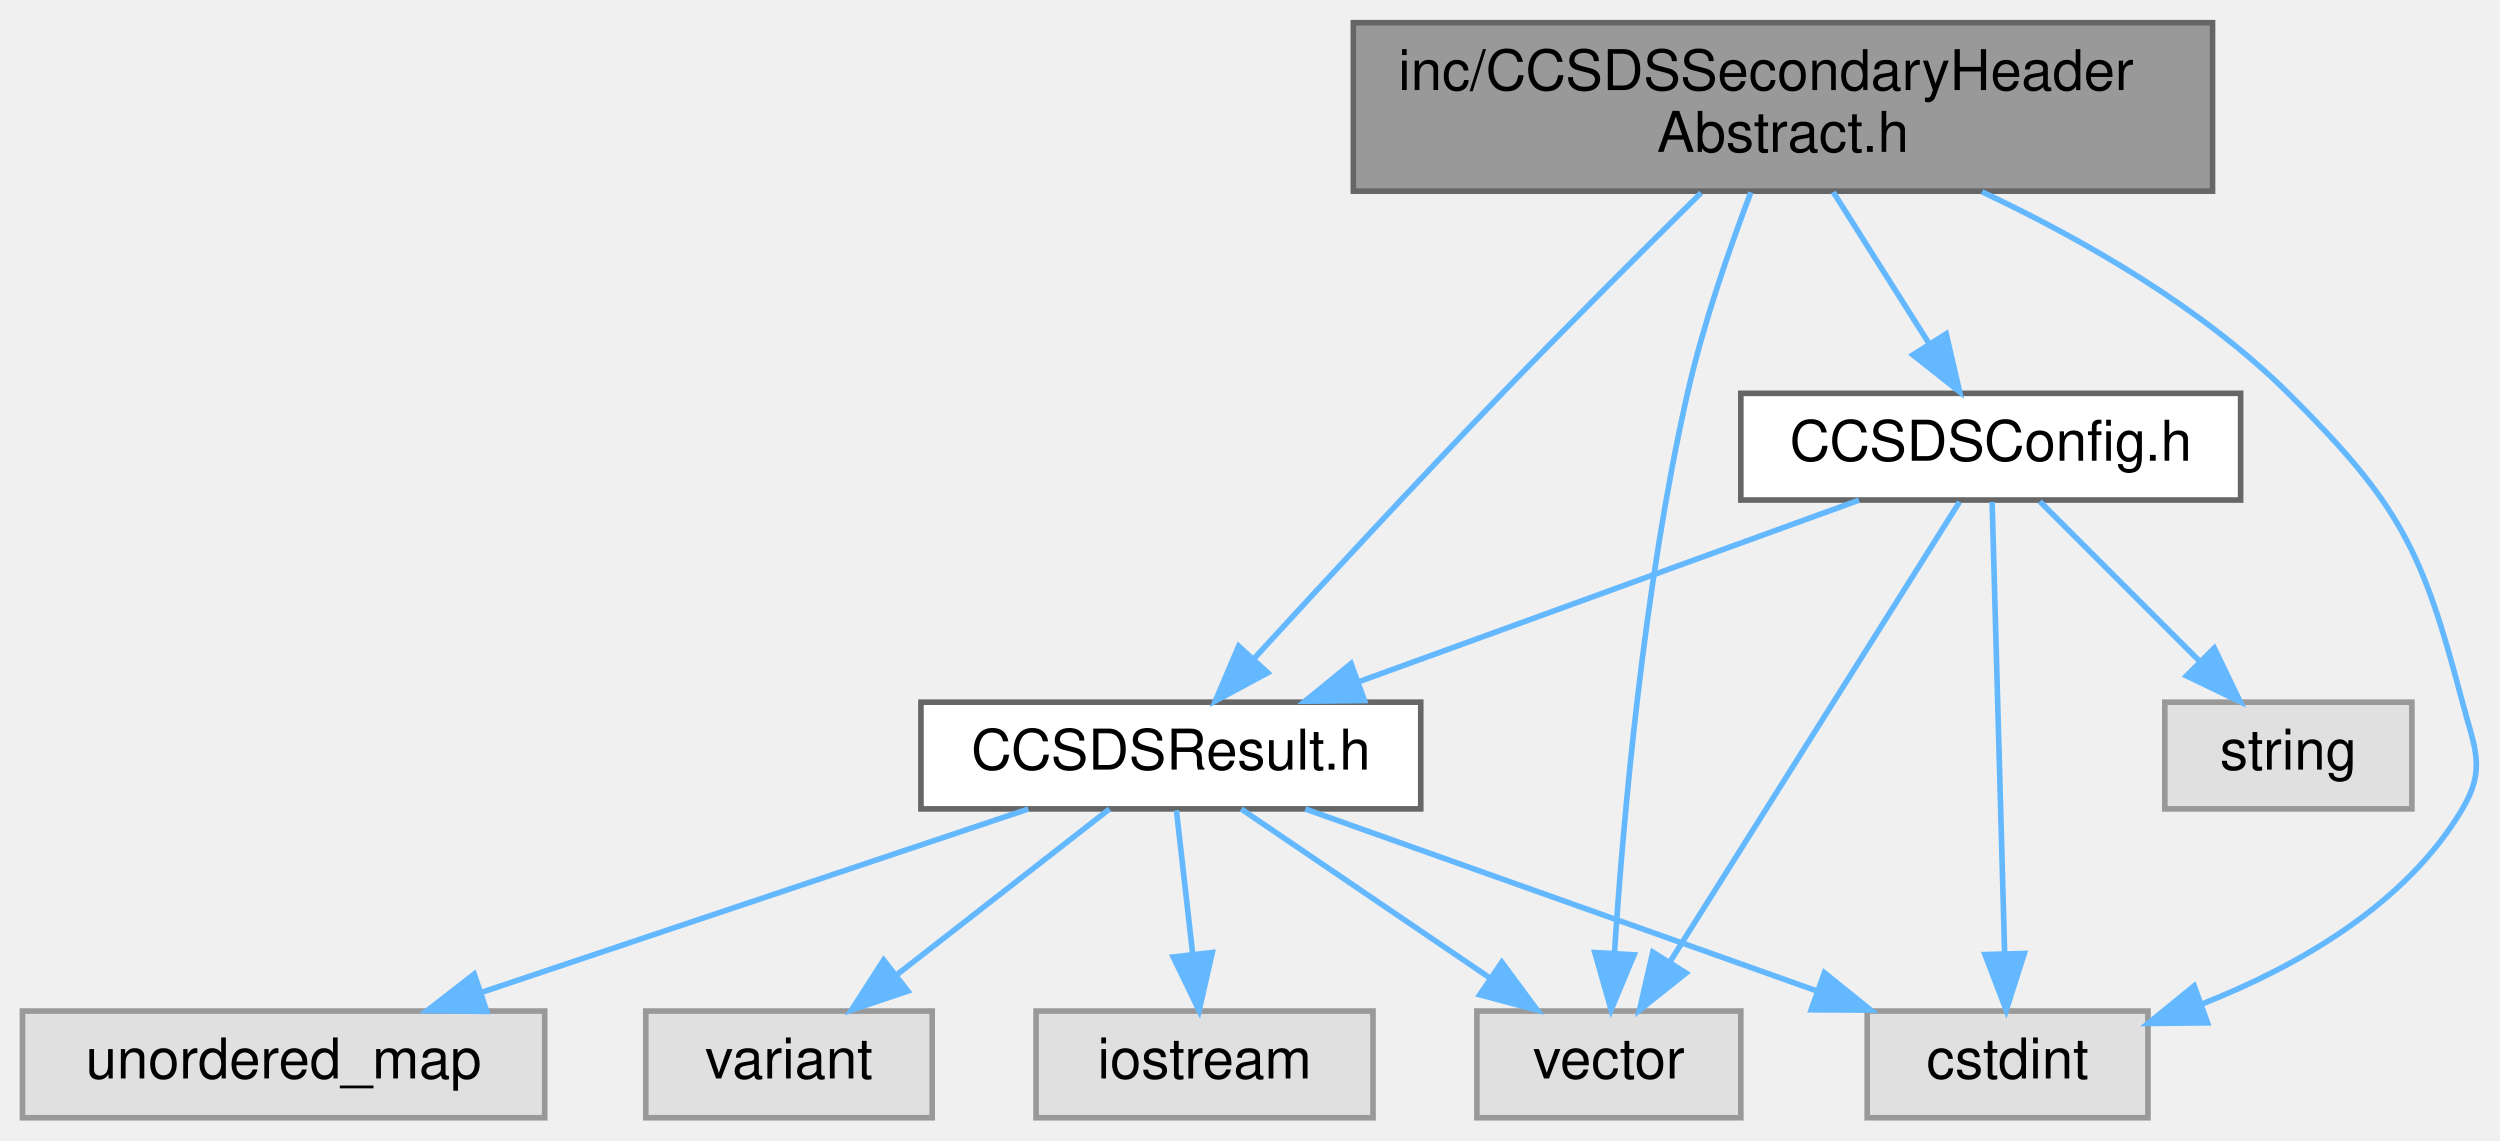
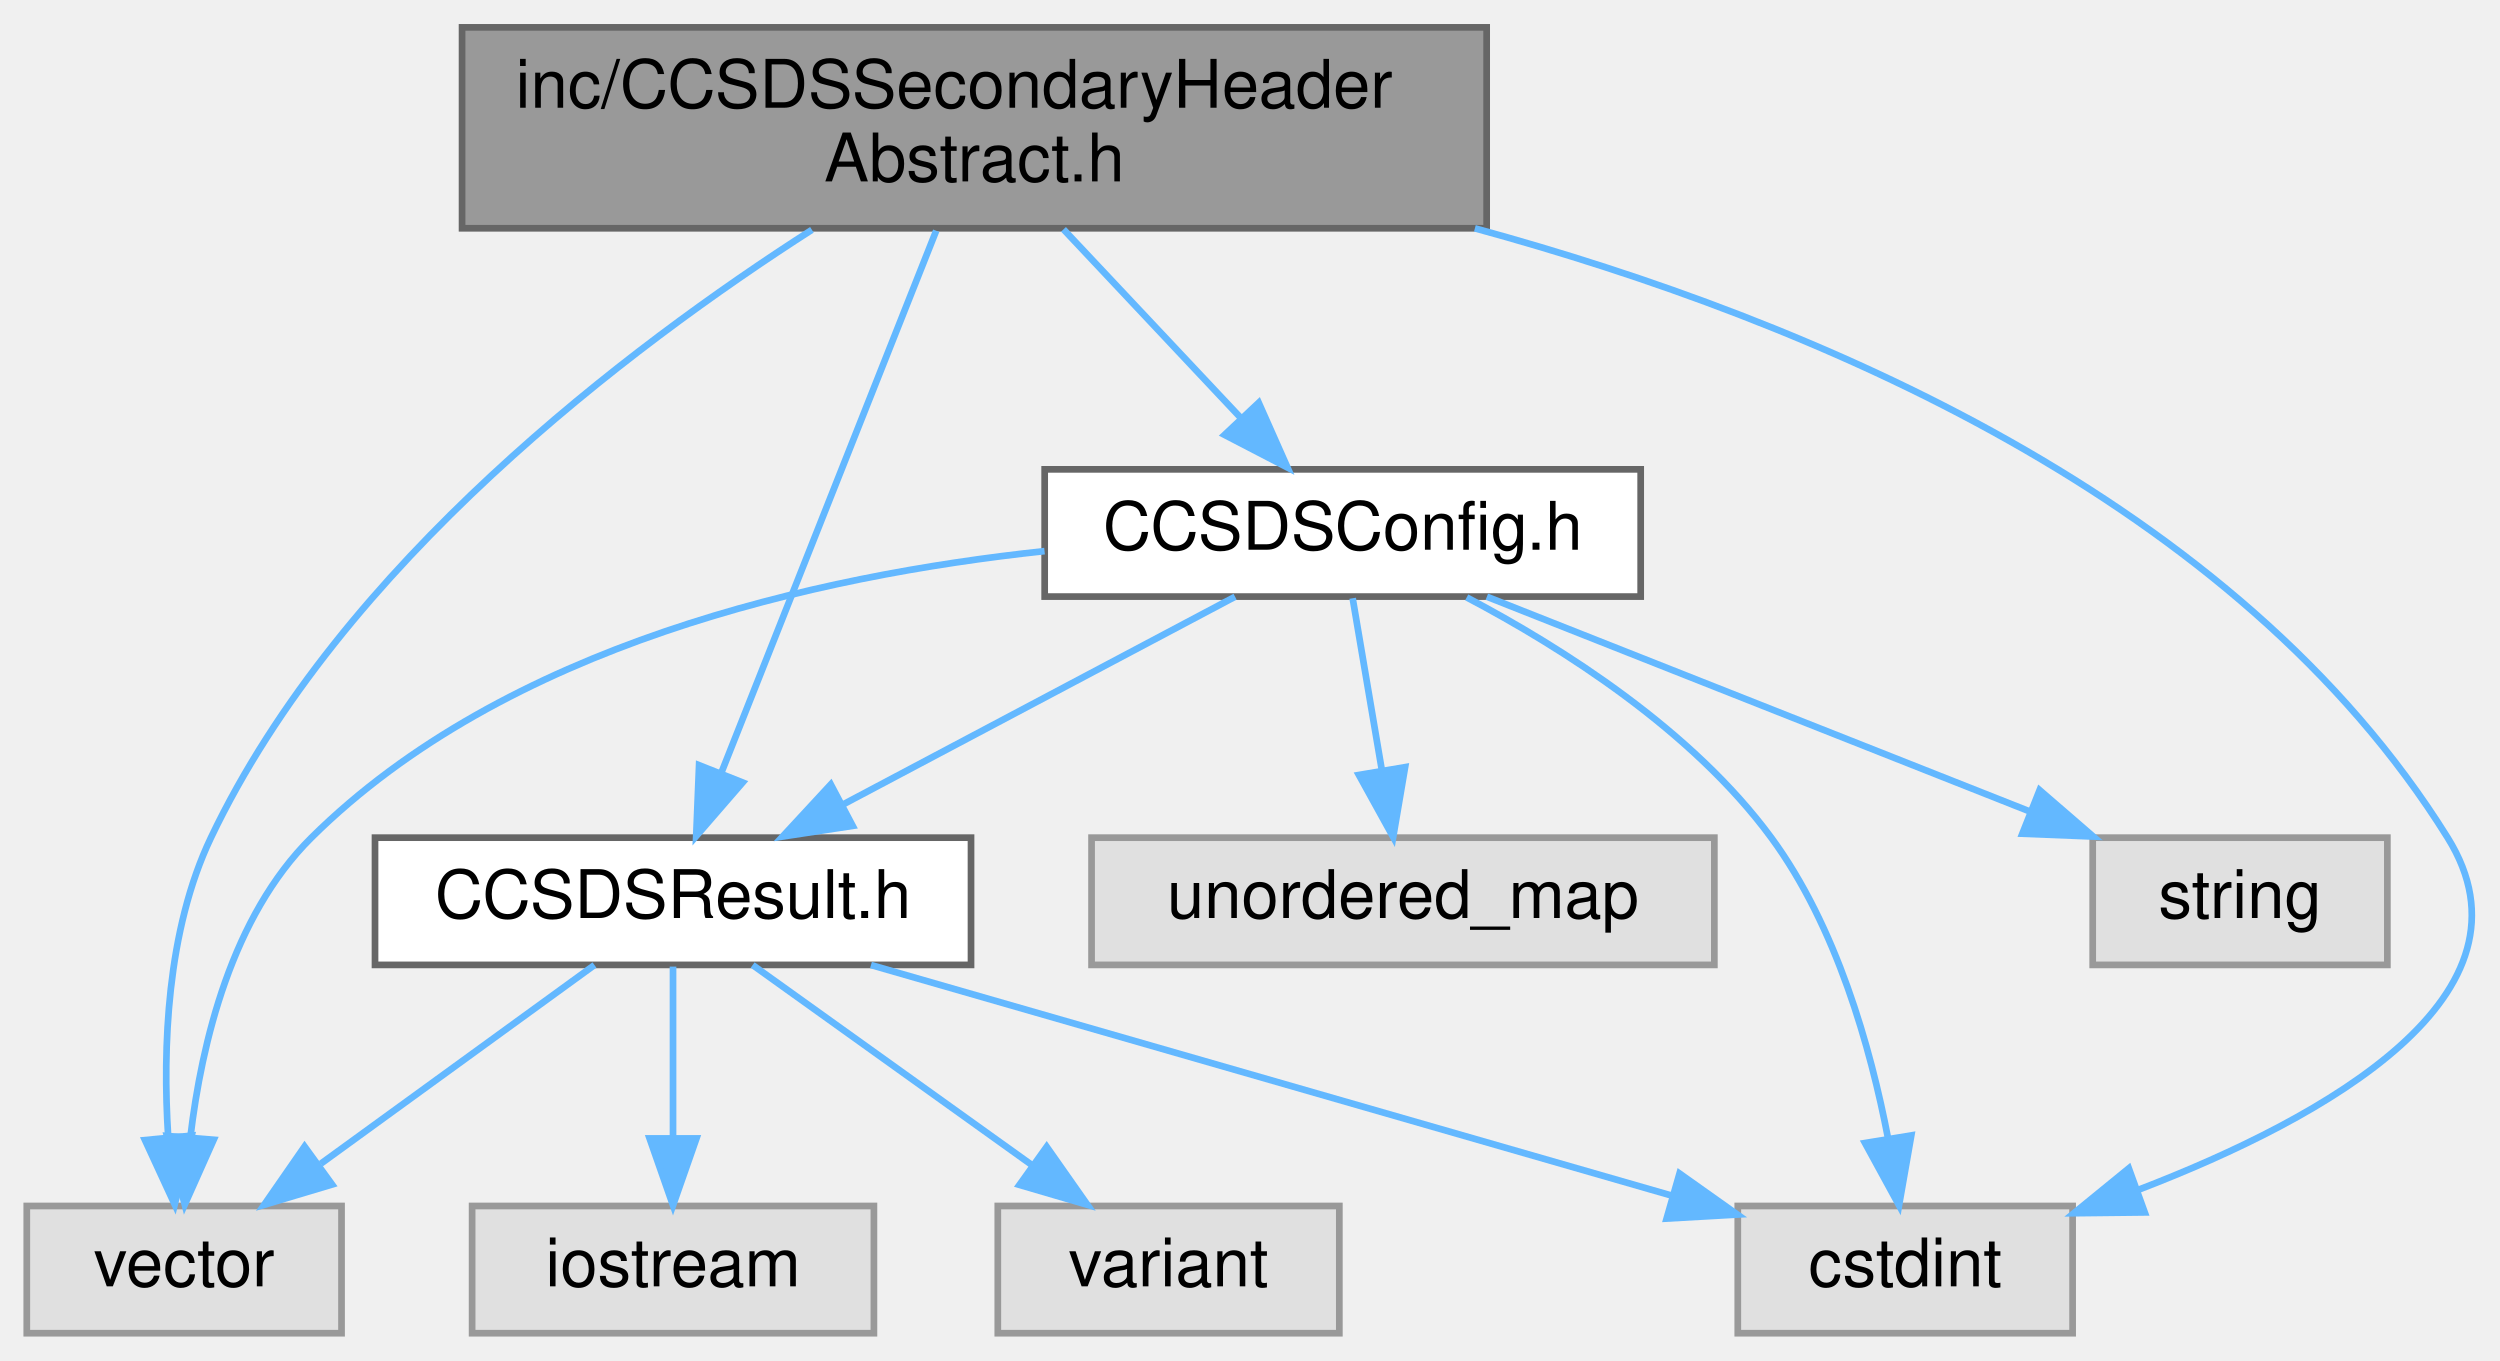
- <svg xmlns="http://www.w3.org/2000/svg" xmlns:xlink="http://www.w3.org/1999/xlink" width="445pt" height="203pt" viewBox="0.00 0.00 445.19 203.00">
+ <svg xmlns="http://www.w3.org/2000/svg" xmlns:xlink="http://www.w3.org/1999/xlink" width="373pt" height="203pt" viewBox="0.00 0.00 373.32 203.00">
  <g id="graph0" class="graph" transform="scale(1 1) rotate(0) translate(4 199)">
    <g id="Node000001" class="node">
      <g id="a_Node000001">
        <a xlink:title=" ">
-           <polygon fill="#999999" stroke="#666666" points="390,-195 237,-195 237,-165 390,-165 390,-195" />
-           <text text-anchor="start" x="245" y="-183" font-family="Helvetica,sans-Serif" font-size="10.00">inc/CCSDSSecondaryHeader</text>
-           <text text-anchor="middle" x="313.5" y="-172" font-family="Helvetica,sans-Serif" font-size="10.00">Abstract.h</text>
+           <polygon fill="#999999" stroke="#666666" points="218,-195 65,-195 65,-165 218,-165 218,-195" />
+           <text text-anchor="start" x="73" y="-183" font-family="Helvetica,sans-Serif" font-size="10.00">inc/CCSDSSecondaryHeader</text>
+           <text text-anchor="middle" x="141.5" y="-172" font-family="Helvetica,sans-Serif" font-size="10.00">Abstract.h</text>
        </a>
      </g>
    </g>
    <g id="Node000002" class="node">
      <g id="a_Node000002">
        <a xlink:href="CCSDSResult_8h.html" target="_top" xlink:title=" ">
-           <polygon fill="white" stroke="#666666" points="249,-74 160,-74 160,-55 249,-55 249,-74" />
-           <text text-anchor="middle" x="204.5" y="-62" font-family="Helvetica,sans-Serif" font-size="10.00">CCSDSResult.h</text>
+           <polygon fill="white" stroke="#666666" points="141,-74 52,-74 52,-55 141,-55 141,-74" />
+           <text text-anchor="middle" x="96.5" y="-62" font-family="Helvetica,sans-Serif" font-size="10.00">CCSDSResult.h</text>
        </a>
      </g>
    </g>
    <g id="edge1_Node000001_Node000002" class="edge">
      <g id="a_edge1_Node000001_Node000002">
        <a xlink:title=" ">
-           <path fill="none" stroke="#63b8ff" d="M298.92,-164.7C288.87,-154.77 275.26,-141.2 263.5,-129 248.25,-113.18 231.2,-94.75 219.37,-81.83" />
-           <polygon fill="#63b8ff" stroke="#63b8ff" points="221.75,-79.24 212.42,-74.22 216.58,-83.97 221.75,-79.24" />
+           <path fill="none" stroke="#63b8ff" d="M135.8,-164.63C127.63,-144.03 112.61,-106.12 103.69,-83.63" />
+           <polygon fill="#63b8ff" stroke="#63b8ff" points="106.9,-82.24 99.96,-74.23 100.39,-84.82 106.9,-82.24" />
+         </a>
+       </g>
+     </g>
+     <g id="Node000004" class="node">
+       <g id="a_Node000004">
+         <a xlink:title=" ">
+           <polygon fill="#e0e0e0" stroke="#999999" points="47,-19 0,-19 0,0 47,0 47,-19" />
+           <text text-anchor="middle" x="23.5" y="-7" font-family="Helvetica,sans-Serif" font-size="10.00">vector</text>
+         </a>
+       </g>
+     </g>
+     <g id="edge6_Node000001_Node000004" class="edge">
+       <g id="a_edge6_Node000001_Node000004">
+         <a xlink:title=" ">
+           <path fill="none" stroke="#63b8ff" d="M117.24,-164.77C89.96,-147.28 46.95,-114.81 27.5,-74 20.88,-60.12 20.28,-42.55 21.11,-29.42" />
+           <polygon fill="#63b8ff" stroke="#63b8ff" points="24.62,-29.51 22.09,-19.22 17.65,-28.84 24.62,-29.51" />
        </a>
      </g>
    </g>
    <g id="Node000005" class="node">
      <g id="a_Node000005">
        <a xlink:title=" ">
-           <polygon fill="#e0e0e0" stroke="#999999" points="306,-19 259,-19 259,0 306,0 306,-19" />
-           <text text-anchor="middle" x="282.5" y="-7" font-family="Helvetica,sans-Serif" font-size="10.00">vector</text>
+           <polygon fill="#e0e0e0" stroke="#999999" points="305.5,-19 255.5,-19 255.5,0 305.5,0 305.5,-19" />
+           <text text-anchor="middle" x="280.5" y="-7" font-family="Helvetica,sans-Serif" font-size="10.00">cstdint</text>
        </a>
      </g>
    </g>
-     <g id="edge12_Node000001_Node000005" class="edge">
-       <g id="a_edge12_Node000001_Node000005">
+     <g id="edge7_Node000001_Node000005" class="edge">
+       <g id="a_edge7_Node000001_Node000005">
        <a xlink:title=" ">
-           <path fill="none" stroke="#63b8ff" d="M307.78,-164.79C304.02,-154.91 299.29,-141.34 296.5,-129 288.64,-94.27 285.02,-52.76 283.49,-29.23" />
-           <polygon fill="#63b8ff" stroke="#63b8ff" points="286.99,-29.01 282.9,-19.23 280,-29.42 286.99,-29.01" />
+           <path fill="none" stroke="#63b8ff" d="M216.24,-164.99C266.86,-151.17 330.06,-124.47 361.5,-74 376.12,-50.53 343.47,-32.23 315.35,-21.43" />
+           <polygon fill="#63b8ff" stroke="#63b8ff" points="316.27,-18.04 305.68,-17.92 313.89,-24.62 316.27,-18.04" />
+         </a>
+       </g>
+     </g>
+     <g id="Node000007" class="node">
+       <g id="a_Node000007">
+         <a xlink:href="CCSDSConfig_8h.html" target="_top" xlink:title=" ">
+           <polygon fill="white" stroke="#666666" points="241,-129 152,-129 152,-110 241,-110 241,-129" />
+           <text text-anchor="middle" x="196.5" y="-117" font-family="Helvetica,sans-Serif" font-size="10.00">CCSDSConfig.h</text>
+         </a>
+       </g>
+     </g>
+     <g id="edge8_Node000001_Node000007" class="edge">
+       <g id="a_edge8_Node000001_Node000007">
+         <a xlink:title=" ">
+           <path fill="none" stroke="#63b8ff" d="M154.81,-164.84C162.8,-156.35 172.98,-145.52 181.28,-136.69" />
+           <polygon fill="#63b8ff" stroke="#63b8ff" points="183.96,-138.95 188.26,-129.27 178.86,-134.15 183.96,-138.95" />
+         </a>
+       </g>
+     </g>
+     <g id="Node000003" class="node">
+       <g id="a_Node000003">
+         <a xlink:title=" ">
+           <polygon fill="#e0e0e0" stroke="#999999" points="196,-19 145,-19 145,0 196,0 196,-19" />
+           <text text-anchor="middle" x="170.5" y="-7" font-family="Helvetica,sans-Serif" font-size="10.00">variant</text>
+         </a>
+       </g>
+     </g>
+     <g id="edge2_Node000002_Node000003" class="edge">
+       <g id="a_edge2_Node000002_Node000003">
+         <a xlink:title=" ">
+           <path fill="none" stroke="#63b8ff" d="M108.39,-54.98C119.65,-46.92 136.79,-34.65 150.21,-25.03" />
+           <polygon fill="#63b8ff" stroke="#63b8ff" points="152.3,-27.84 158.39,-19.17 148.23,-22.15 152.3,-27.84" />
+         </a>
+       </g>
+     </g>
+     <g id="edge3_Node000002_Node000004" class="edge">
+       <g id="a_edge3_Node000002_Node000004">
+         <a xlink:title=" ">
+           <path fill="none" stroke="#63b8ff" d="M84.77,-54.98C73.77,-47 57.08,-34.88 43.9,-25.31" />
+           <polygon fill="#63b8ff" stroke="#63b8ff" points="45.59,-22.21 35.44,-19.17 41.48,-27.88 45.59,-22.21" />
+         </a>
+       </g>
+     </g>
+     <g id="edge4_Node000002_Node000005" class="edge">
+       <g id="a_edge4_Node000002_Node000005">
+         <a xlink:title=" ">
+           <path fill="none" stroke="#63b8ff" d="M126.06,-54.98C158.7,-45.58 211.19,-30.46 245.77,-20.51" />
+           <polygon fill="#63b8ff" stroke="#63b8ff" points="246.8,-23.85 255.44,-17.72 244.87,-17.12 246.8,-23.85" />
        </a>
      </g>
    </g>
    <g id="Node000006" class="node">
      <g id="a_Node000006">
        <a xlink:title=" ">
-           <polygon fill="#e0e0e0" stroke="#999999" points="378.5,-19 328.5,-19 328.5,0 378.5,0 378.5,-19" />
-           <text text-anchor="middle" x="353.5" y="-7" font-family="Helvetica,sans-Serif" font-size="10.00">cstdint</text>
-         </a>
-       </g>
-     </g>
-     <g id="edge13_Node000001_Node000006" class="edge">
-       <g id="a_edge13_Node000001_Node000006">
-         <a xlink:title=" ">
-           <path fill="none" stroke="#63b8ff" d="M348.95,-164.88C366.87,-156.45 388.03,-144.37 403.5,-129 423.4,-109.22 427.38,-101.14 434.5,-74 436.64,-65.83 438.8,-62.27 434.5,-55 424.46,-38.03 405.4,-27.1 388.28,-20.32" />
-           <polygon fill="#63b8ff" stroke="#63b8ff" points="389.11,-16.9 378.52,-16.79 386.73,-23.48 389.11,-16.9" />
-         </a>
-       </g>
-     </g>
-     <g id="Node000008" class="node">
-       <g id="a_Node000008">
-         <a xlink:href="CCSDSConfig_8h.html" target="_top" xlink:title=" ">
-           <polygon fill="white" stroke="#666666" points="395,-129 306,-129 306,-110 395,-110 395,-129" />
-           <text text-anchor="middle" x="350.5" y="-117" font-family="Helvetica,sans-Serif" font-size="10.00">CCSDSConfig.h</text>
-         </a>
-       </g>
-     </g>
-     <g id="edge7_Node000001_Node000008" class="edge">
-       <g id="a_edge7_Node000001_Node000008">
-         <a xlink:title=" ">
-           <path fill="none" stroke="#63b8ff" d="M322.46,-164.84C327.61,-156.69 334.12,-146.4 339.57,-137.78" />
-           <polygon fill="#63b8ff" stroke="#63b8ff" points="342.57,-139.59 344.96,-129.27 336.65,-135.85 342.57,-139.59" />
-         </a>
-       </g>
-     </g>
-     <g id="Node000003" class="node">
-       <g id="a_Node000003">
-         <a xlink:title=" ">
-           <polygon fill="#e0e0e0" stroke="#999999" points="93,-19 0,-19 0,0 93,0 93,-19" />
-           <text text-anchor="middle" x="46.5" y="-7" font-family="Helvetica,sans-Serif" font-size="10.00">unordered_map</text>
-         </a>
-       </g>
-     </g>
-     <g id="edge2_Node000002_Node000003" class="edge">
-       <g id="a_edge2_Node000002_Node000003">
-         <a xlink:title=" ">
-           <path fill="none" stroke="#63b8ff" d="M179.11,-54.98C152.7,-46.13 111.15,-32.19 81.61,-22.28" />
-           <polygon fill="#63b8ff" stroke="#63b8ff" points="82.68,-18.94 72.08,-19.08 80.45,-25.58 82.68,-18.94" />
-         </a>
-       </g>
-     </g>
-     <g id="Node000004" class="node">
-       <g id="a_Node000004">
-         <a xlink:title=" ">
-           <polygon fill="#e0e0e0" stroke="#999999" points="162,-19 111,-19 111,0 162,0 162,-19" />
-           <text text-anchor="middle" x="136.5" y="-7" font-family="Helvetica,sans-Serif" font-size="10.00">variant</text>
-         </a>
-       </g>
-     </g>
-     <g id="edge3_Node000002_Node000004" class="edge">
-       <g id="a_edge3_Node000002_Node000004">
-         <a xlink:title=" ">
-           <path fill="none" stroke="#63b8ff" d="M193.57,-54.98C183.42,-47.07 168.08,-35.11 155.85,-25.58" />
-           <polygon fill="#63b8ff" stroke="#63b8ff" points="157.66,-22.56 147.62,-19.17 153.36,-28.08 157.66,-22.56" />
-         </a>
-       </g>
-     </g>
-     <g id="edge4_Node000002_Node000005" class="edge">
-       <g id="a_edge4_Node000002_Node000005">
-         <a xlink:title=" ">
-           <path fill="none" stroke="#63b8ff" d="M217.03,-54.98C228.9,-46.92 246.96,-34.65 261.11,-25.03" />
-           <polygon fill="#63b8ff" stroke="#63b8ff" points="263.44,-27.69 269.74,-19.17 259.5,-21.9 263.44,-27.69" />
+           <polygon fill="#e0e0e0" stroke="#999999" points="126.5,-19 66.5,-19 66.5,0 126.5,0 126.5,-19" />
+           <text text-anchor="middle" x="96.5" y="-7" font-family="Helvetica,sans-Serif" font-size="10.00">iostream</text>
        </a>
      </g>
    </g>
    <g id="edge5_Node000002_Node000006" class="edge">
      <g id="a_edge5_Node000002_Node000006">
        <a xlink:title=" ">
-           <path fill="none" stroke="#63b8ff" d="M228.44,-54.98C253.06,-46.23 291.62,-32.51 319.42,-22.62" />
-           <polygon fill="#63b8ff" stroke="#63b8ff" points="320.88,-25.82 329.12,-19.17 318.53,-19.22 320.88,-25.82" />
+           <path fill="none" stroke="#63b8ff" d="M96.5,-54.75C96.5,-47.8 96.5,-37.85 96.5,-29.13" />
+           <polygon fill="#63b8ff" stroke="#63b8ff" points="100,-29.09 96.5,-19.09 93,-29.09 100,-29.09" />
        </a>
      </g>
    </g>
-     <g id="Node000007" class="node">
-       <g id="a_Node000007">
+     <g id="edge12_Node000007_Node000002" class="edge">
+       <g id="a_edge12_Node000007_Node000002">
        <a xlink:title=" ">
-           <polygon fill="#e0e0e0" stroke="#999999" points="240.5,-19 180.5,-19 180.5,0 240.5,0 240.5,-19" />
-           <text text-anchor="middle" x="210.5" y="-7" font-family="Helvetica,sans-Serif" font-size="10.00">iostream</text>
+           <path fill="none" stroke="#63b8ff" d="M180.43,-109.98C164.64,-101.61 140.28,-88.7 121.87,-78.95" />
+           <polygon fill="#63b8ff" stroke="#63b8ff" points="123.33,-75.76 112.86,-74.17 120.06,-81.95 123.33,-75.76" />
        </a>
      </g>
    </g>
-     <g id="edge6_Node000002_Node000007" class="edge">
-       <g id="a_edge6_Node000002_Node000007">
+     <g id="edge11_Node000007_Node000004" class="edge">
+       <g id="a_edge11_Node000007_Node000004">
        <a xlink:title=" ">
-           <path fill="none" stroke="#63b8ff" d="M205.49,-54.75C206.28,-47.8 207.4,-37.85 208.39,-29.13" />
-           <polygon fill="#63b8ff" stroke="#63b8ff" points="211.88,-29.42 209.53,-19.09 204.92,-28.63 211.88,-29.42" />
+           <path fill="none" stroke="#63b8ff" d="M151.98,-116.79C117.71,-113.12 71.47,-102.69 42.5,-74 30.63,-62.24 26.11,-43.4 24.43,-29.28" />
+           <polygon fill="#63b8ff" stroke="#63b8ff" points="27.91,-28.89 23.59,-19.21 20.93,-29.46 27.91,-28.89" />
        </a>
      </g>
    </g>
-     <g id="edge11_Node000008_Node000002" class="edge">
-       <g id="a_edge11_Node000008_Node000002">
+     <g id="edge10_Node000007_Node000005" class="edge">
+       <g id="a_edge10_Node000007_Node000005">
        <a xlink:title=" ">
-           <path fill="none" stroke="#63b8ff" d="M327.04,-109.98C302.92,-101.23 265.13,-87.51 237.9,-77.62" />
-           <polygon fill="#63b8ff" stroke="#63b8ff" points="238.98,-74.29 228.38,-74.17 236.59,-80.87 238.98,-74.29" />
+           <path fill="none" stroke="#63b8ff" d="M215.02,-109.88C229.36,-102.32 248.71,-90.03 260.5,-74 270.24,-60.76 275.33,-42.64 277.93,-29.14" />
+           <polygon fill="#63b8ff" stroke="#63b8ff" points="281.41,-29.54 279.58,-19.1 274.5,-28.4 281.41,-29.54" />
        </a>
      </g>
    </g>
-     <g id="edge10_Node000008_Node000005" class="edge">
-       <g id="a_edge10_Node000008_Node000005">
+     <g id="Node000008" class="node">
+       <g id="a_Node000008">
        <a xlink:title=" ">
-           <path fill="none" stroke="#63b8ff" d="M344.94,-109.66C333.67,-91.77 308,-51 293.33,-27.69" />
-           <polygon fill="#63b8ff" stroke="#63b8ff" points="296.24,-25.76 287.95,-19.16 290.32,-29.49 296.24,-25.76" />
+           <polygon fill="#e0e0e0" stroke="#999999" points="352.5,-74 308.5,-74 308.5,-55 352.5,-55 352.5,-74" />
+           <text text-anchor="middle" x="330.5" y="-62" font-family="Helvetica,sans-Serif" font-size="10.00">string</text>
        </a>
      </g>
    </g>
-     <g id="edge9_Node000008_Node000006" class="edge">
-       <g id="a_edge9_Node000008_Node000006">
+     <g id="edge9_Node000007_Node000008" class="edge">
+       <g id="a_edge9_Node000007_Node000008">
        <a xlink:title=" ">
-           <path fill="none" stroke="#63b8ff" d="M350.75,-109.66C351.23,-92.17 352.32,-52.8 352.98,-29.27" />
-           <polygon fill="#63b8ff" stroke="#63b8ff" points="356.48,-29.25 353.26,-19.16 349.48,-29.06 356.48,-29.25" />
+           <path fill="none" stroke="#63b8ff" d="M218.03,-109.98C239.97,-101.3 274.24,-87.75 299.19,-77.88" />
+           <polygon fill="#63b8ff" stroke="#63b8ff" points="300.57,-81.1 308.58,-74.17 297.99,-74.59 300.57,-81.1" />
        </a>
      </g>
    </g>
    <g id="Node000009" class="node">
      <g id="a_Node000009">
        <a xlink:title=" ">
-           <polygon fill="#e0e0e0" stroke="#999999" points="425.5,-74 381.5,-74 381.5,-55 425.5,-55 425.5,-74" />
-           <text text-anchor="middle" x="403.5" y="-62" font-family="Helvetica,sans-Serif" font-size="10.00">string</text>
+           <polygon fill="#e0e0e0" stroke="#999999" points="252,-74 159,-74 159,-55 252,-55 252,-74" />
+           <text text-anchor="middle" x="205.5" y="-62" font-family="Helvetica,sans-Serif" font-size="10.00">unordered_map</text>
        </a>
      </g>
    </g>
-     <g id="edge8_Node000008_Node000009" class="edge">
-       <g id="a_edge8_Node000008_Node000009">
+     <g id="edge13_Node000007_Node000009" class="edge">
+       <g id="a_edge13_Node000007_Node000009">
        <a xlink:title=" ">
-           <path fill="none" stroke="#63b8ff" d="M359.25,-109.75C366.97,-102.03 378.4,-90.6 387.72,-81.28" />
-           <polygon fill="#63b8ff" stroke="#63b8ff" points="390.31,-83.64 394.91,-74.09 385.36,-78.69 390.31,-83.64" />
+           <path fill="none" stroke="#63b8ff" d="M197.99,-109.75C199.17,-102.8 200.86,-92.85 202.34,-84.13" />
+           <polygon fill="#63b8ff" stroke="#63b8ff" points="205.82,-84.53 204.04,-74.09 198.92,-83.36 205.82,-84.53" />
        </a>
      </g>
    </g>
  </g>
</svg>
